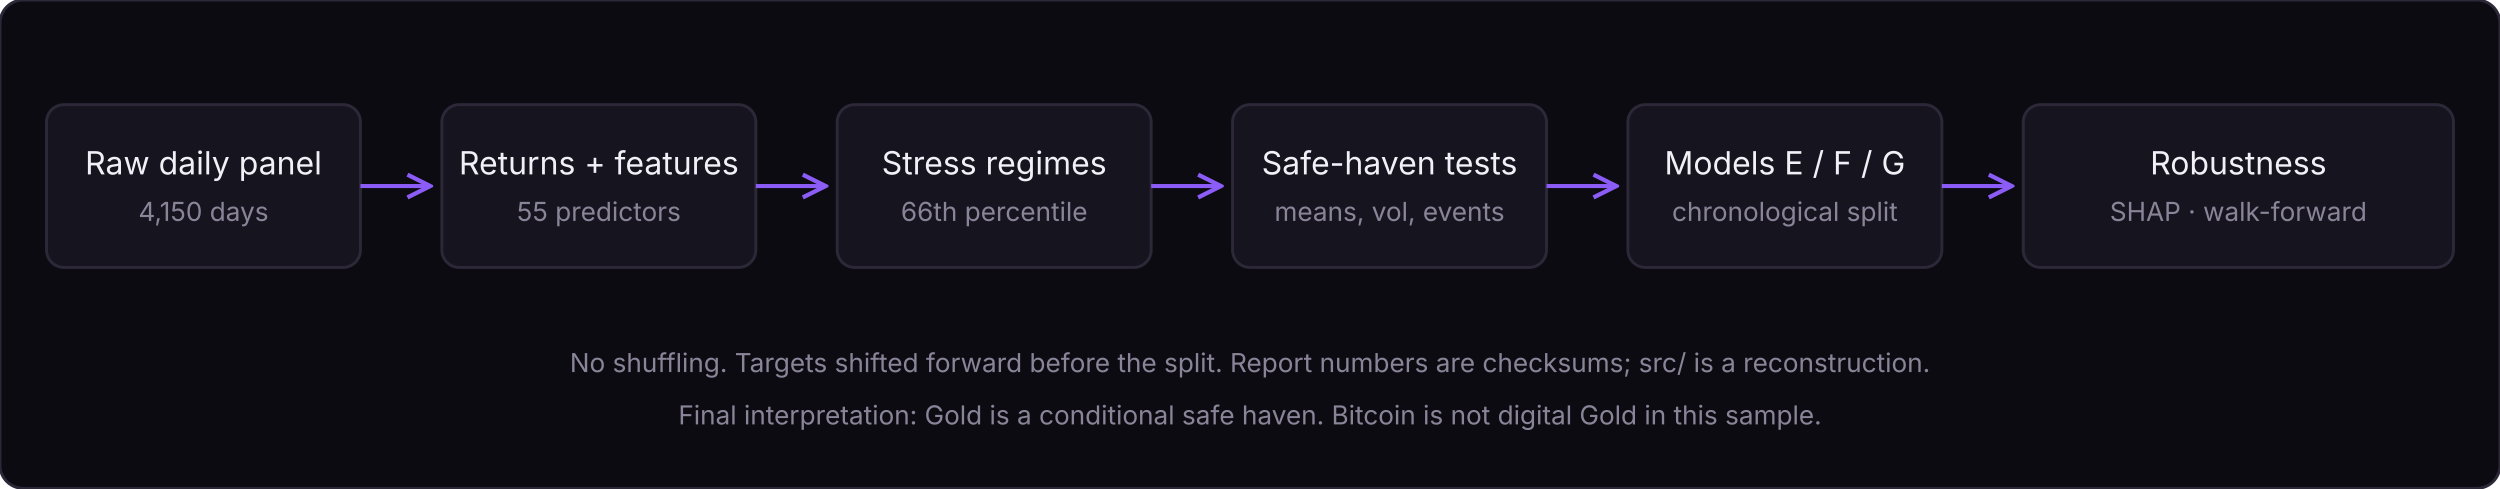
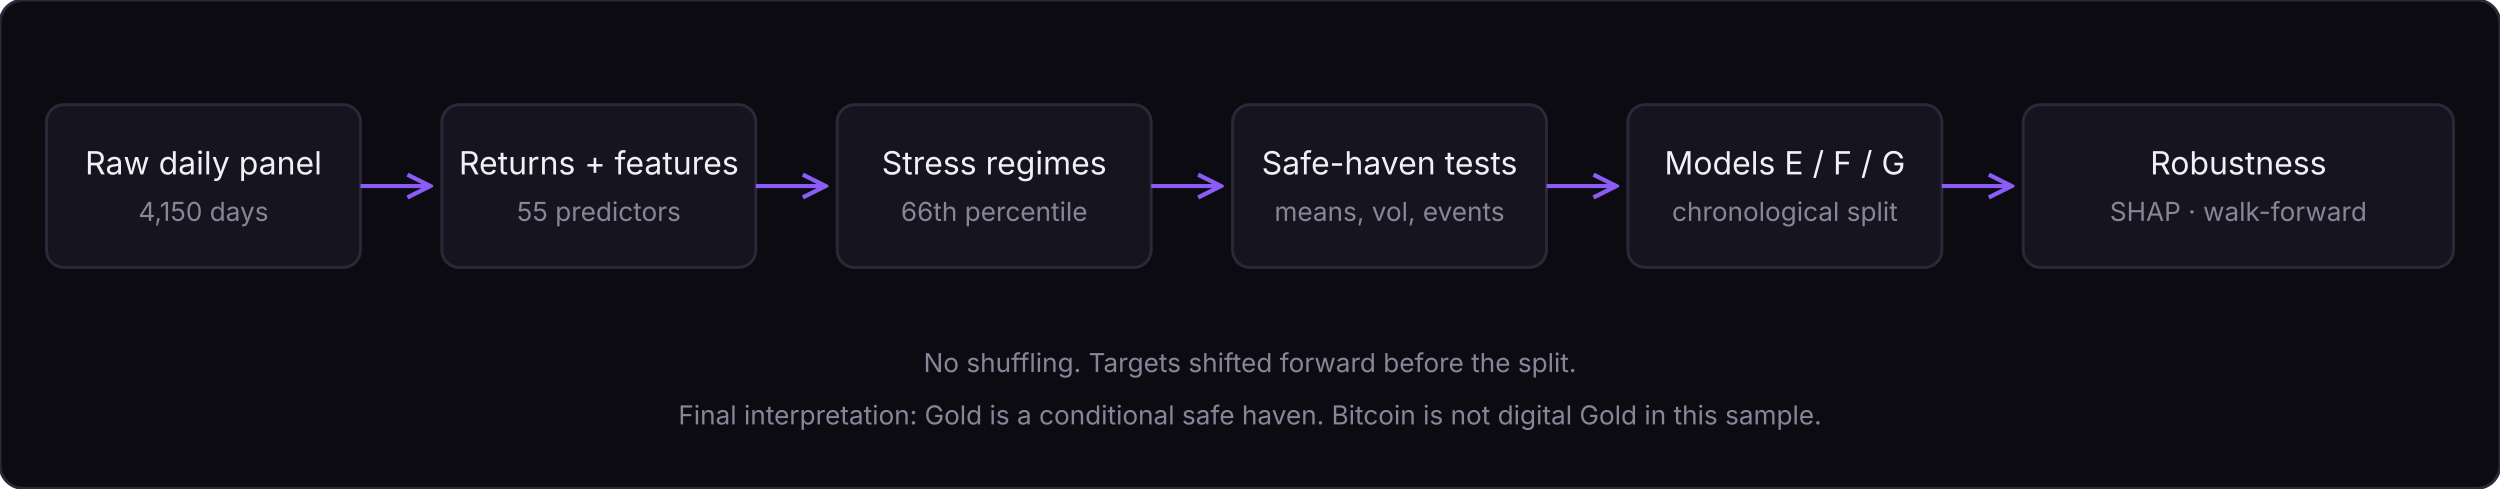
<svg xmlns="http://www.w3.org/2000/svg" width="860" height="168" viewBox="0 0 860 168" role="img" aria-label="Analysis pipeline from raw data through regimes, models, and robustness">
  <rect width="860" height="168" rx="8" fill="#0c0b12" />
  <rect width="860" height="168" rx="8" fill="none" stroke="#2c2838" stroke-width="1" />
  <style>
    .box { fill:#16141f; stroke:#2c2838; stroke-width:1; }
    .lab { font-family: ui-sans-serif, system-ui, -apple-system, 'Segoe UI', sans-serif; font-size:11px; fill:#f2f0f7; text-anchor:middle; }
    .sub { font-family: ui-sans-serif, system-ui, -apple-system, 'Segoe UI', sans-serif; font-size:9px; fill:#8a8498; text-anchor:middle; }
    .arr { stroke:#8b5cf6; stroke-width:1.4; fill:none; }
  </style>
  <defs>
    <marker id="arr" viewBox="0 0 10 10" refX="9" refY="5" markerWidth="7" markerHeight="7" orient="auto">
      <path d="M1 1 L9 5 L1 9" fill="none" stroke="#8b5cf6" stroke-width="1.5" />
    </marker>
  </defs>
  <rect class="box" x="16" y="36" width="108" height="56" rx="6" />
  <text class="lab" x="70" y="60">Raw daily panel</text>
  <text class="sub" x="70" y="76">4,150 days</text>
  <line class="arr" x1="124" y1="64" x2="148" y2="64" marker-end="url(#arr)" />
  <rect class="box" x="152" y="36" width="108" height="56" rx="6" />
  <text class="lab" x="206" y="60">Returns + features</text>
  <text class="sub" x="206" y="76">55 predictors</text>
  <line class="arr" x1="260" y1="64" x2="284" y2="64" marker-end="url(#arr)" />
  <rect class="box" x="288" y="36" width="108" height="56" rx="6" />
  <text class="lab" x="342" y="60">Stress regimes</text>
  <text class="sub" x="342" y="76">66th percentile</text>
  <line class="arr" x1="396" y1="64" x2="420" y2="64" marker-end="url(#arr)" />
  <rect class="box" x="424" y="36" width="108" height="56" rx="6" />
  <text class="lab" x="478" y="60">Safe-haven tests</text>
  <text class="sub" x="478" y="76">means, vol, events</text>
  <line class="arr" x1="532" y1="64" x2="556" y2="64" marker-end="url(#arr)" />
  <rect class="box" x="560" y="36" width="108" height="56" rx="6" />
  <text class="lab" x="614" y="60">Models E / F / G</text>
  <text class="sub" x="614" y="76">chronological split</text>
  <line class="arr" x1="668" y1="64" x2="692" y2="64" marker-end="url(#arr)" />
  <rect class="box" x="696" y="36" width="148" height="56" rx="6" />
  <text class="lab" x="770" y="60">Robustness</text>
  <text class="sub" x="770" y="76">SHAP · walk-forward</text>
-   <text class="sub" x="430" y="128">No shuffling. Targets shifted forward before the split. Report numbers are checksums; src/ is a reconstruction.</text>
+   <text class="sub" x="430" y="128">No shuffling. Targets shifted forward before the split.</text>
  <text class="sub" x="430" y="146">Final interpretation: Gold is a conditional safe haven. Bitcoin is not digital Gold in this sample.</text>
</svg>
